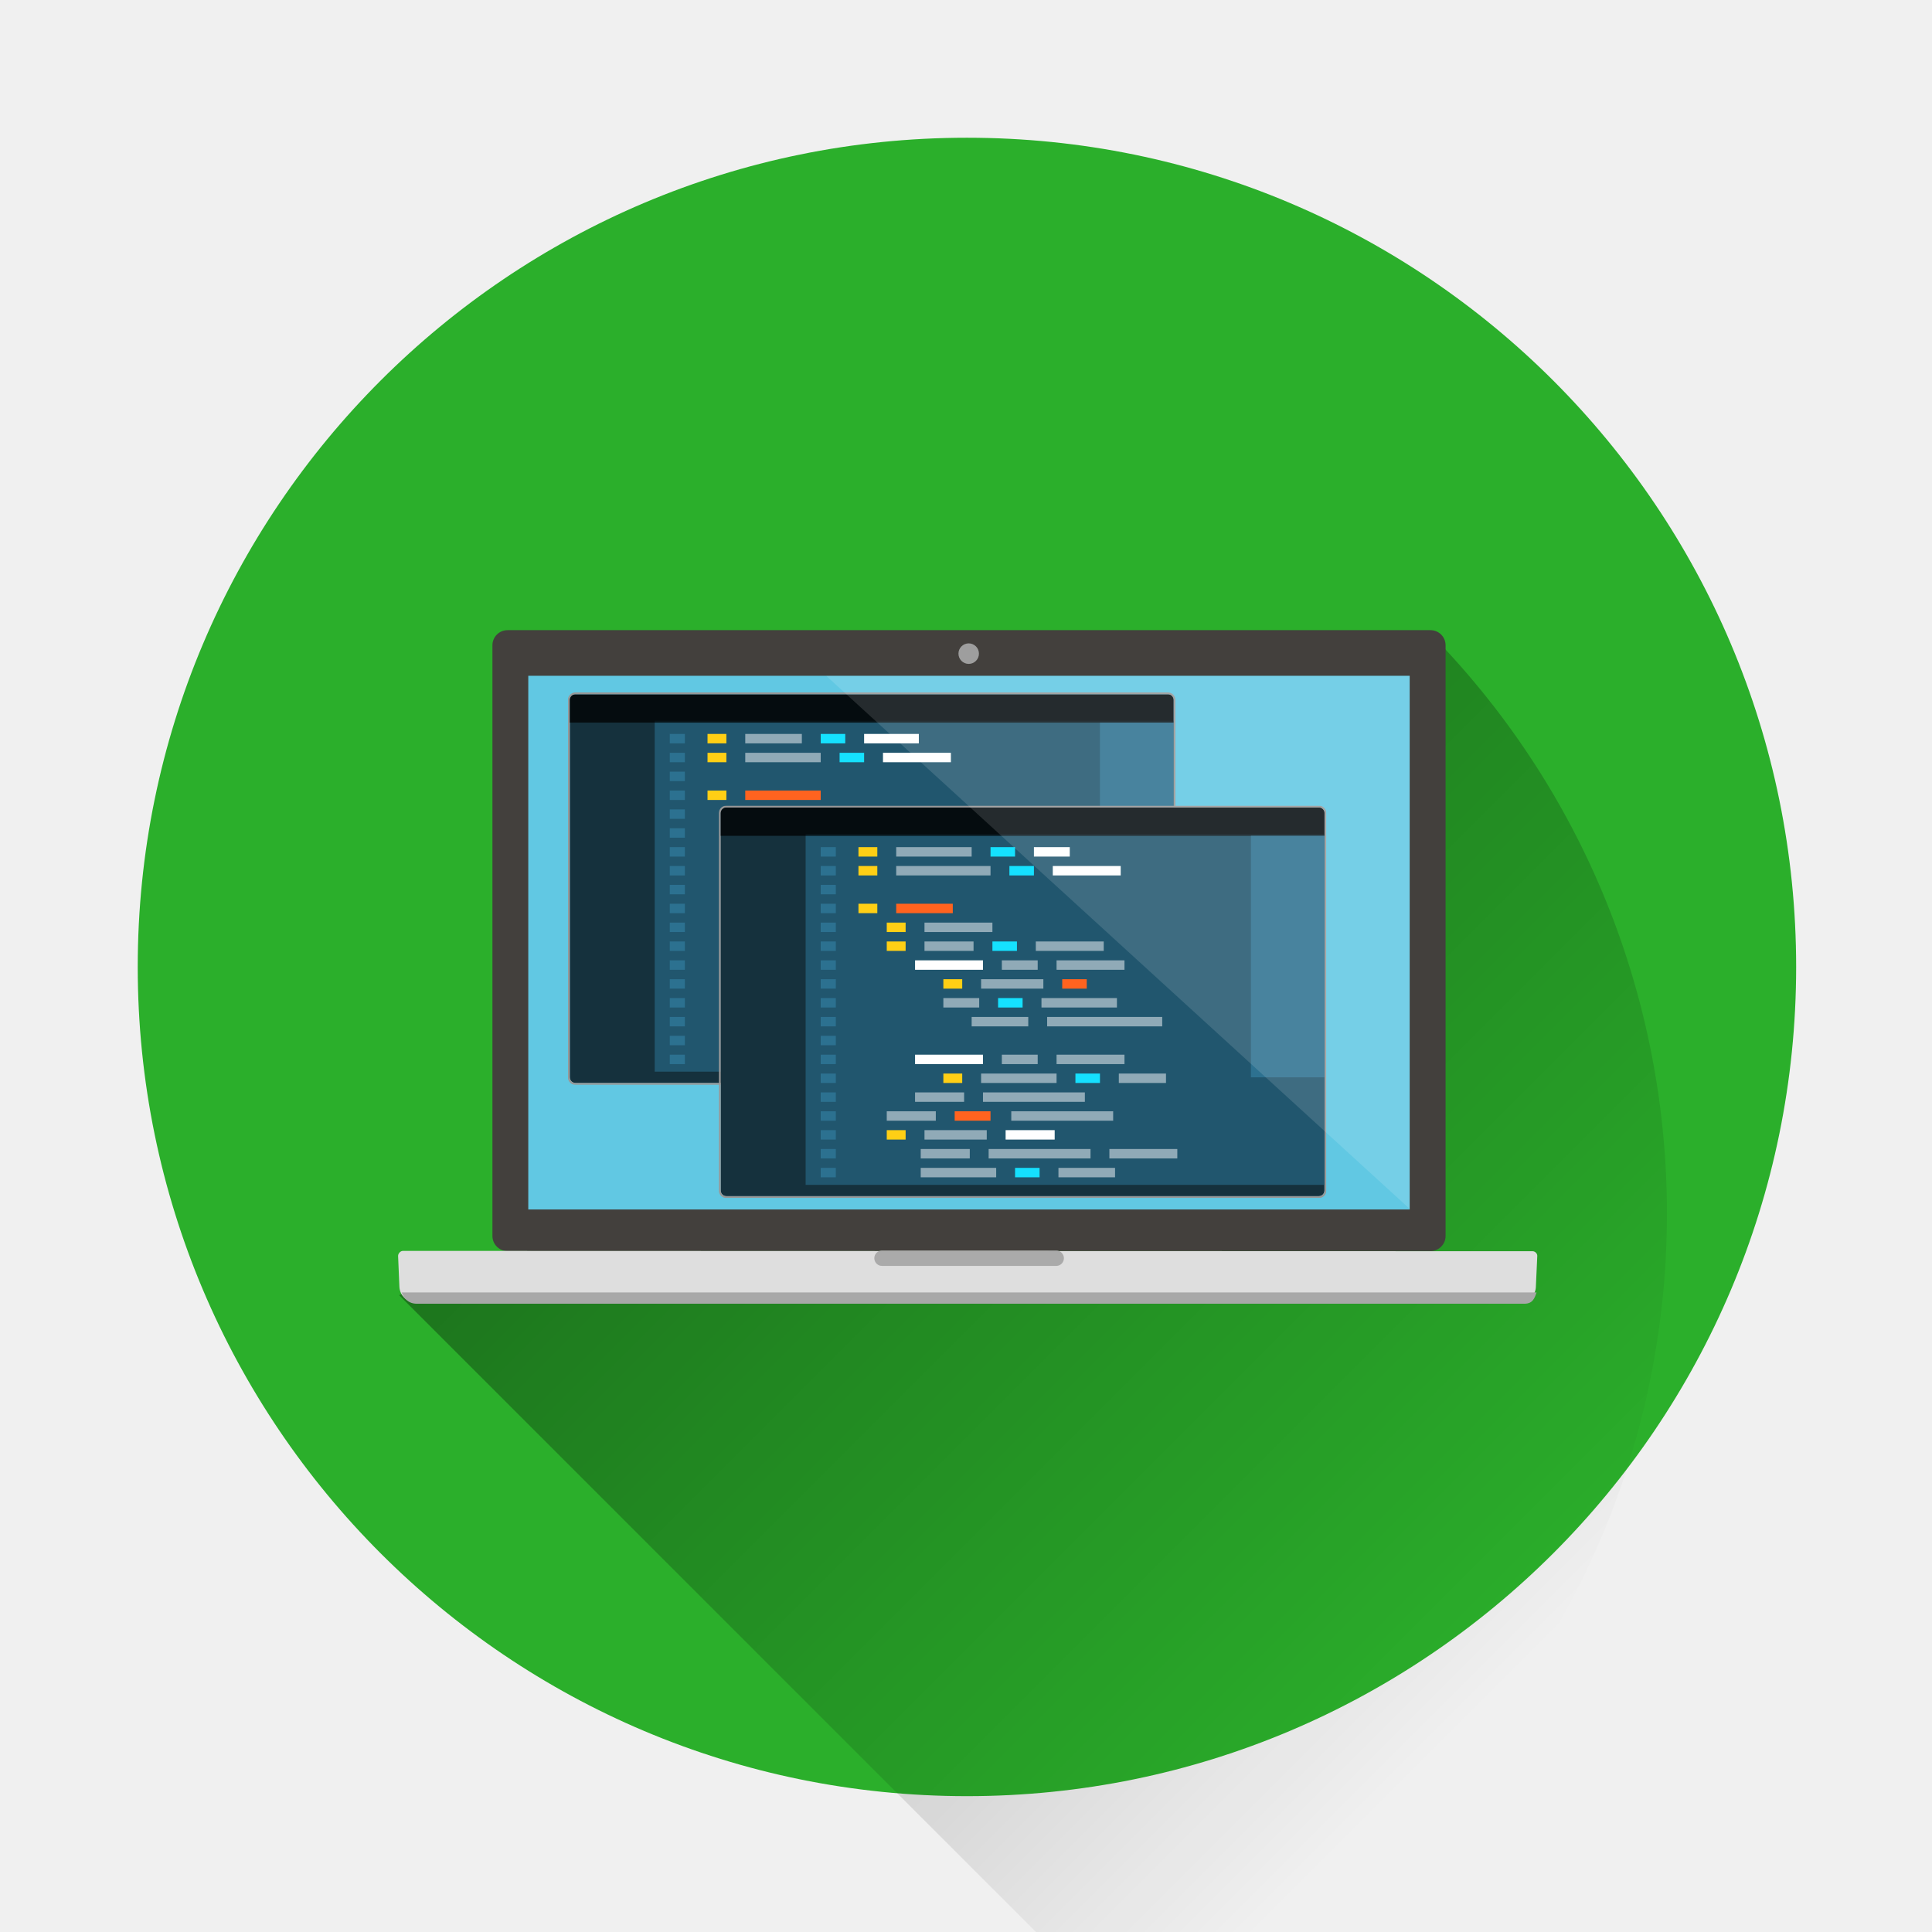
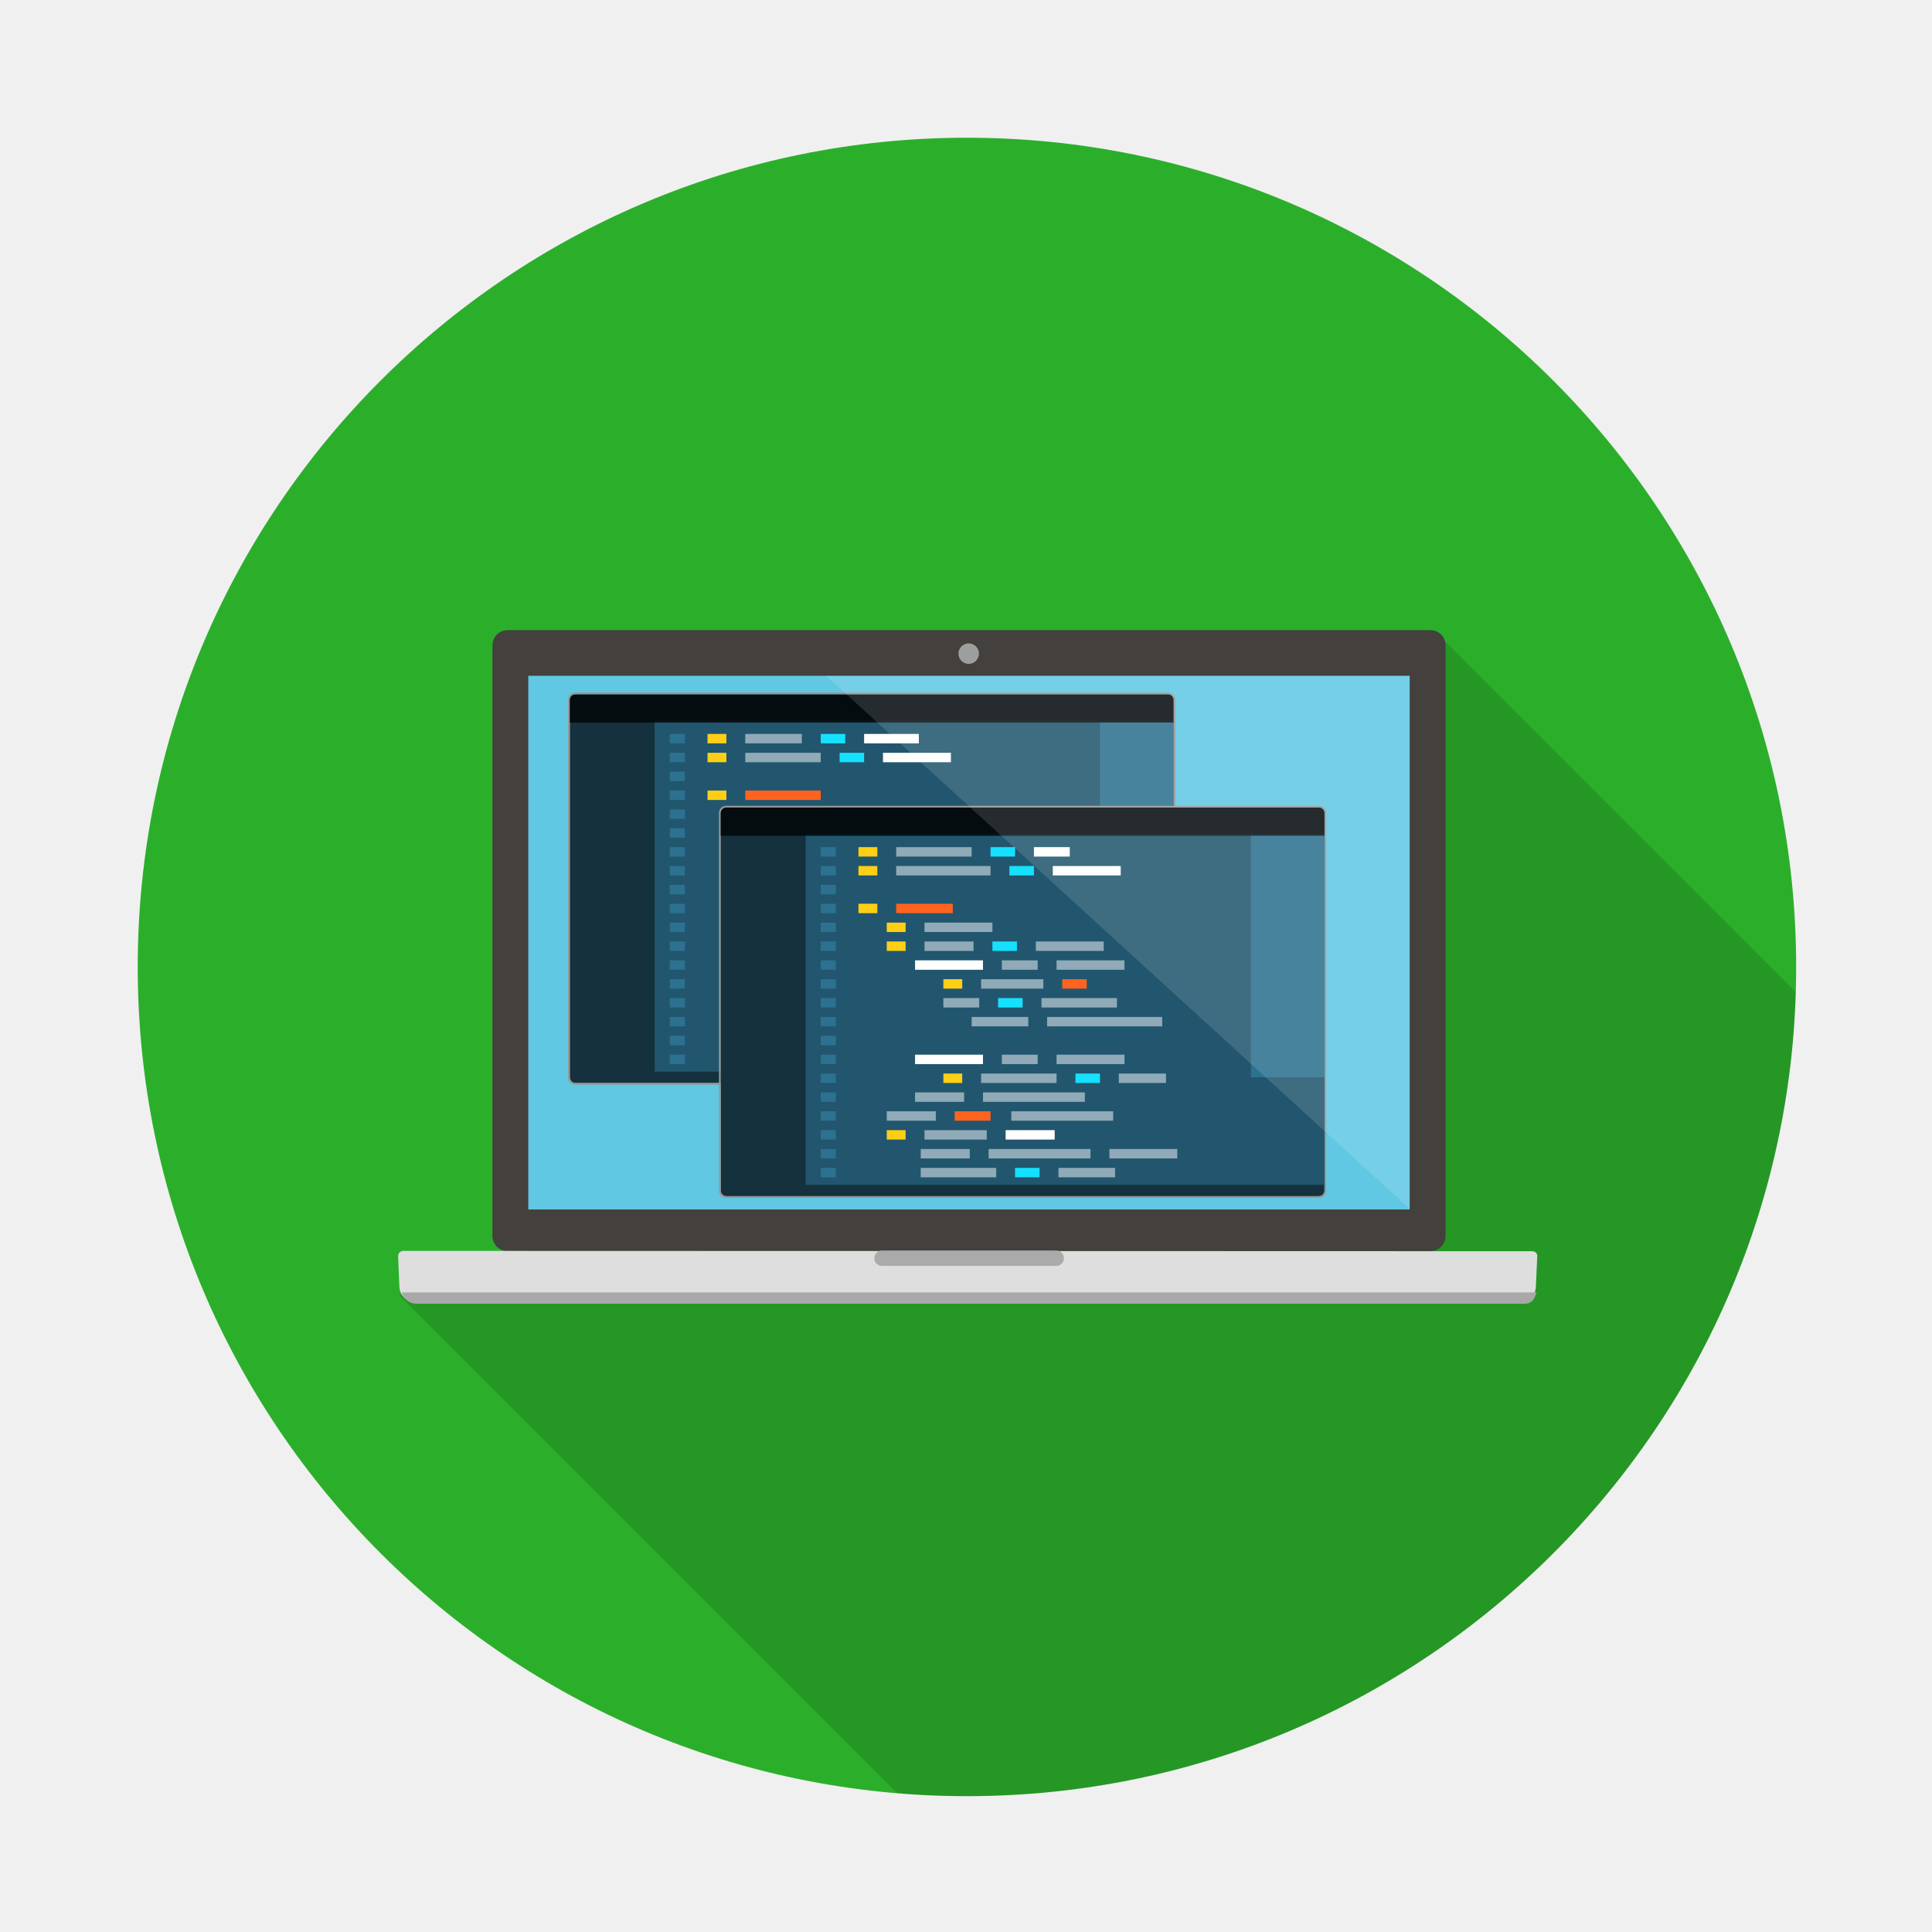
<svg xmlns="http://www.w3.org/2000/svg" xmlns:xlink="http://www.w3.org/1999/xlink" width="1024px" height="1024px" viewBox="0 0 1024 1024" version="1.1">
  <defs>
-     <circle id="path-1" cx="512.5" cy="512.5" r="439.5" />
-     <linearGradient x1="50%" y1="0%" x2="50%" y2="100%" id="linearGradient-3">
-       <stop stop-color="#000000" offset="0%" />
-       <stop stop-color="#000000" stop-opacity="0" offset="100%" />
-     </linearGradient>
-     <rect id="path-4" x="69" y="24.182" width="467.162" height="282.861" />
+     <rect id="path-1" x="69" y="24.182" width="467.162" height="282.861" />
+     <rect id="path-3" x="0" y="0" width="320" height="206" rx="3" />
+     <mask id="mask-5" maskContentUnits="userSpaceOnUse" maskUnits="objectBoundingBox" x="-1" y="-1" width="322" height="208">
+       <rect x="-1" y="-1" width="322" height="208" fill="white" />
+       <use xlink:href="#path-3" fill="black" />
+     </mask>
    <rect id="path-6" x="0" y="0" width="320" height="206" rx="3" />
    <mask id="mask-8" maskContentUnits="userSpaceOnUse" maskUnits="objectBoundingBox" x="-1" y="-1" width="322" height="208">
      <rect x="-1" y="-1" width="322" height="208" fill="white" />
      <use xlink:href="#path-6" fill="black" />
    </mask>
-     <rect id="path-9" x="0" y="0" width="320" height="206" rx="3" />
-     <mask id="mask-11" maskContentUnits="userSpaceOnUse" maskUnits="objectBoundingBox" x="-1" y="-1" width="322" height="208">
-       <rect x="-1" y="-1" width="322" height="208" fill="white" />
-       <use xlink:href="#path-9" fill="black" />
-     </mask>
  </defs>
  <g id="Icônes" stroke="none" stroke-width="1" fill="none" fill-rule="evenodd">
    <g id="dev">
-       <mask id="mask-2" fill="white">
-         <use xlink:href="#path-1" />
-       </mask>
-       <use id="Oval" fill="#2BAF2B" xlink:href="#path-1" />
-       <polygon id="ombre" fill-opacity="0.33" fill="url(#linearGradient-3)" mask="url(#mask-2)" transform="translate(636.0819, 660.5311) rotate(-45) translate(-636.0819, -660.5311) " points="954.598 522.217 954.598 942.407 317.566 942.407 317.566 378.655 601.435 519.7" />
-       <g id="macbook" mask="url(#mask-2)">
-         <g transform="translate(211, 334)">
-           <g>
-             <rect id="screen-body" fill="#43403D" x="50" y="0" width="505.187" height="329.098" rx="8" />
-             <path d="M603.032,348.216 L603.791,331.651 C603.845,330.415 602.621,329.178 601.344,329.178 L2.581,329 C1.235,329 -0.055,330.379 0.002,331.758 C0.341,339.902 0.691,348.045 0.691,348.045 C0.889,352.554 4.623,356.21 9.045,356.211 L594.637,356.374 C599.052,356.375 602.813,352.708 603.032,348.216 Z" id="body" fill="#DEDEDE" />
-             <path d="M596.984,357 L9.871,357 C5.438,357 2.887,354.01 1.874,351.005 L603.412,351.005 C602.392,354 601.41,357 596.984,357 Z" id="lower-body" fill="#A8A8A8" />
-             <mask id="mask-5" fill="white">
-               <use xlink:href="#path-4" />
-             </mask>
-             <use id="screen" fill="#61C8E3" xlink:href="#path-4" />
-             <g id="fenêtre-1" mask="url(#mask-5)">
-               <g transform="translate(91, 34)">
-                 <mask id="mask-7" fill="white">
-                   <use xlink:href="#path-6" />
-                 </mask>
-                 <g id="Rectangle-5" stroke="none" fill="none">
-                   <use fill="#15313D" fill-rule="evenodd" xlink:href="#path-6" />
-                   <use stroke="#979797" mask="url(#mask-8)" stroke-width="2" xlink:href="#path-6" />
+       <circle id="Oval" fill="#2BAF2B" cx="512.5" cy="512.5" r="439.5" />
+       <path d="M951.803,525.803 L763.504,337.504 L512,585.448 L211.541,686.439 L475.572,950.471 C487.747,951.483 500.063,952 512.5,952 C750.779,952 944.77,762.378 951.803,525.802 Z" id="Combined-Shape" fill-opacity="0.14" fill="#000000" />
+       <g id="macbook" transform="translate(211, 334)">
+         <g>
+           <rect id="screen-body" fill="#43403D" x="50" y="0" width="505.187" height="329.098" rx="8" />
+           <path d="M603.032,348.216 L603.791,331.651 C603.845,330.415 602.621,329.178 601.344,329.178 L2.581,329 C1.235,329 -0.055,330.379 0.002,331.758 C0.341,339.902 0.691,348.045 0.691,348.045 C0.889,352.554 4.623,356.21 9.045,356.211 L594.637,356.374 C599.052,356.375 602.813,352.708 603.032,348.216 Z" id="body" fill="#DEDEDE" />
+           <path d="M596.984,357 L9.871,357 C5.438,357 2.887,354.01 1.874,351.005 L603.412,351.005 C602.392,354 601.41,357 596.984,357 Z" id="lower-body" fill="#A8A8A8" />
+           <mask id="mask-2" fill="white">
+             <use xlink:href="#path-1" />
+           </mask>
+           <use id="screen" fill="#61C8E3" xlink:href="#path-1" />
+           <g id="fenêtre-1" mask="url(#mask-2)">
+             <g transform="translate(91, 34)">
+               <mask id="mask-4" fill="white">
+                 <use xlink:href="#path-3" />
+               </mask>
+               <g id="Rectangle-5" stroke="none" fill="none">
+                 <use fill="#15313D" fill-rule="evenodd" xlink:href="#path-3" />
+                 <use stroke="#979797" mask="url(#mask-5)" stroke-width="2" xlink:href="#path-3" />
+               </g>
+               <rect id="Rectangle-2" stroke="none" fill="#21566E" fill-rule="evenodd" mask="url(#mask-4)" x="45" y="14" width="275" height="186" />
+               <rect id="Rectangle" stroke="none" fill-opacity="0.76" fill="#000000" fill-rule="evenodd" mask="url(#mask-4)" x="-2" y="0" width="327" height="15" />
+               <g id="code" stroke="none" stroke-width="1" fill="none" fill-rule="evenodd" mask="url(#mask-4)">
+                 <g transform="translate(73, 21)">
+                   <rect id="Rectangle-3" fill="#FFCF15" x="0" y="0" width="10" height="5" />
+                   <rect id="Rectangle-3-Copy" fill="#90AAB7" transform="translate(35, 2.5) scale(-1, 1) translate(-35, -2.5) " x="20" y="0" width="30" height="5" />
+                   <rect id="Rectangle-3-Copy-2" fill="#15E1FF" x="60" y="0" width="13" height="5" />
+                   <rect id="Rectangle-3-Copy-3" fill="#FFFFFF" transform="translate(97.5, 2.5) scale(-1, 1) translate(-97.5, -2.5) " x="83" y="0" width="29" height="5" />
+                   <rect id="Rectangle-3-Copy-7" fill="#FFCF15" x="0" y="10" width="10" height="5" />
+                   <rect id="Rectangle-3-Copy-6" fill="#90AAB7" transform="translate(40, 12.5) scale(-1, 1) translate(-40, -12.5) " x="20" y="10" width="40" height="5" />
+                   <rect id="Rectangle-3-Copy-5" fill="#15E1FF" x="70" y="10" width="13" height="5" />
+                   <rect id="Rectangle-3-Copy-4" fill="#FFFFFF" transform="translate(111, 12.5) scale(-1, 1) translate(-111, -12.5) " x="93" y="10" width="36" height="5" />
+                   <rect id="Rectangle-3-Copy-11" fill="#FFCF15" x="0" y="30" width="10" height="5" />
+                   <rect id="Rectangle-3-Copy-10" fill="#FF631F" transform="translate(40, 32.5) scale(-1, 1) translate(-40, -32.5) " x="20" y="30" width="40" height="5" />
                </g>
-                 <rect id="Rectangle-2" stroke="none" fill="#21566E" fill-rule="evenodd" mask="url(#mask-7)" x="45" y="14" width="275" height="186" />
-                 <rect id="Rectangle" stroke="none" fill-opacity="0.76" fill="#000000" fill-rule="evenodd" mask="url(#mask-7)" x="-2" y="0" width="327" height="15" />
-                 <g id="code" stroke="none" stroke-width="1" fill="none" fill-rule="evenodd" mask="url(#mask-7)">
-                   <g transform="translate(73, 21)">
-                     <rect id="Rectangle-3" fill="#FFCF15" x="0" y="0" width="10" height="5" />
-                     <rect id="Rectangle-3-Copy" fill="#90AAB7" transform="translate(35, 2.5) scale(-1, 1) translate(-35, -2.5) " x="20" y="0" width="30" height="5" />
-                     <rect id="Rectangle-3-Copy-2" fill="#15E1FF" x="60" y="0" width="13" height="5" />
-                     <rect id="Rectangle-3-Copy-3" fill="#FFFFFF" transform="translate(97.5, 2.5) scale(-1, 1) translate(-97.5, -2.5) " x="83" y="0" width="29" height="5" />
-                     <rect id="Rectangle-3-Copy-7" fill="#FFCF15" x="0" y="10" width="10" height="5" />
-                     <rect id="Rectangle-3-Copy-6" fill="#90AAB7" transform="translate(40, 12.5) scale(-1, 1) translate(-40, -12.5) " x="20" y="10" width="40" height="5" />
-                     <rect id="Rectangle-3-Copy-5" fill="#15E1FF" x="70" y="10" width="13" height="5" />
-                     <rect id="Rectangle-3-Copy-4" fill="#FFFFFF" transform="translate(111, 12.5) scale(-1, 1) translate(-111, -12.5) " x="93" y="10" width="36" height="5" />
-                     <rect id="Rectangle-3-Copy-11" fill="#FFCF15" x="0" y="30" width="10" height="5" />
-                     <rect id="Rectangle-3-Copy-10" fill="#FF631F" transform="translate(40, 32.5) scale(-1, 1) translate(-40, -32.5) " x="20" y="30" width="40" height="5" />
-                   </g>
+               </g>
+               <rect id="Rectangle-4" stroke="none" fill="#2D7190" fill-rule="evenodd" mask="url(#mask-4)" x="281" y="15" width="39" height="128" />
+               <path d="M53,21 L61,21 L61,26 L53,26 L53,21 Z M53,31 L61,31 L61,36 L53,36 L53,31 Z M53,41 L61,41 L61,46 L53,46 L53,41 Z M53,51 L61,51 L61,56 L53,56 L53,51 Z M53,61 L61,61 L61,66 L53,66 L53,61 Z M53,71 L61,71 L61,76 L53,76 L53,71 Z M53,81 L61,81 L61,86 L53,86 L53,81 Z M53,91 L61,91 L61,96 L53,96 L53,91 Z M53,101 L61,101 L61,106 L53,106 L53,101 Z M53,111 L61,111 L61,116 L53,116 L53,111 Z M53,121 L61,121 L61,126 L53,126 L53,121 Z M53,131 L61,131 L61,136 L53,136 L53,131 Z M53,141 L61,141 L61,146 L53,146 L53,141 Z M53,151 L61,151 L61,156 L53,156 L53,151 Z M53,161 L61,161 L61,166 L53,166 L53,161 Z M53,171 L61,171 L61,176 L53,176 L53,171 Z M53,181 L61,181 L61,186 L53,186 L53,181 Z M53,191 L61,191 L61,196 L53,196 L53,191 Z" id="Combined-Shape" stroke="none" fill="#2C7190" fill-rule="evenodd" mask="url(#mask-4)" />
+             </g>
+           </g>
+           <g id="fenêtre-2" mask="url(#mask-2)">
+             <g transform="translate(171, 94)">
+               <mask id="mask-7" fill="white">
+                 <use xlink:href="#path-6" />
+               </mask>
+               <g id="Rectangle-5" stroke="none" fill="none">
+                 <use fill="#15313D" fill-rule="evenodd" xlink:href="#path-6" />
+                 <use stroke="#979797" mask="url(#mask-8)" stroke-width="2" xlink:href="#path-6" />
+               </g>
+               <rect id="Rectangle-2" stroke="none" fill="#21566E" fill-rule="evenodd" mask="url(#mask-7)" x="45" y="14" width="275" height="186" />
+               <rect id="Rectangle" stroke="none" fill-opacity="0.76" fill="#000000" fill-rule="evenodd" mask="url(#mask-7)" x="-2" y="0" width="327" height="15" />
+               <g id="code" stroke="none" stroke-width="1" fill="none" fill-rule="evenodd" mask="url(#mask-7)">
+                 <g transform="translate(73, 21)">
+                   <rect id="Rectangle-3" fill="#FFCF15" x="0" y="0" width="10" height="5" />
+                   <rect id="Rectangle-3-Copy" fill="#90AAB7" transform="translate(40, 2.5) scale(-1, 1) translate(-40, -2.5) " x="20" y="0" width="40" height="5" />
+                   <rect id="Rectangle-3-Copy-2" fill="#15E1FF" x="70" y="0" width="13" height="5" />
+                   <rect id="Rectangle-3-Copy-3" fill="#FFFFFF" transform="translate(102.5, 2.5) scale(-1, 1) translate(-102.5, -2.5) " x="93" y="0" width="19" height="5" />
+                   <rect id="Rectangle-3-Copy-7" fill="#FFCF15" x="0" y="10" width="10" height="5" />
+                   <rect id="Rectangle-3-Copy-6" fill="#90AAB7" transform="translate(45, 12.5) scale(-1, 1) translate(-45, -12.5) " x="20" y="10" width="50" height="5" />
+                   <rect id="Rectangle-3-Copy-5" fill="#15E1FF" x="80" y="10" width="13" height="5" />
+                   <rect id="Rectangle-3-Copy-4" fill="#FFFFFF" transform="translate(121, 12.5) scale(-1, 1) translate(-121, -12.5) " x="103" y="10" width="36" height="5" />
+                   <rect id="Rectangle-3-Copy-11" fill="#FFCF15" x="0" y="30" width="10" height="5" />
+                   <rect id="Rectangle-3-Copy-10" fill="#FF631F" transform="translate(35, 32.5) scale(-1, 1) translate(-35, -32.5) " x="20" y="30" width="30" height="5" />
+                   <rect id="Rectangle-3-Copy-13" fill="#FFCF15" x="15" y="40" width="10" height="5" />
+                   <rect id="Rectangle-3-Copy-12" fill="#90AAB7" transform="translate(53, 42.5) scale(-1, 1) translate(-53, -42.5) " x="35" y="40" width="36" height="5" />
+                   <rect id="Rectangle-3-Copy-15" fill="#FFCF15" x="15" y="50" width="10" height="5" />
+                   <rect id="Rectangle-3-Copy-14" fill="#90AAB7" transform="translate(48, 52.5) scale(-1, 1) translate(-48, -52.5) " x="35" y="50" width="26" height="5" />
+                   <rect id="Rectangle-3-Copy-8" fill="#15E1FF" x="71" y="50" width="13" height="5" />
+                   <rect id="Rectangle-3-Copy-16" fill="#90AAB7" x="94" y="50" width="36" height="5" />
+                   <rect id="Rectangle-3-Copy-17" fill="#FFFFFF" x="30" y="60" width="36" height="5" />
+                   <rect id="Rectangle-3-Copy-18" fill="#90AAB7" transform="translate(85.5, 62.5) scale(-1, 1) translate(-85.5, -62.5) " x="76" y="60" width="19" height="5" />
+                   <rect id="Rectangle-3-Copy-19" fill="#90AAB7" x="105" y="60" width="36" height="5" />
+                   <rect id="Rectangle-3-Copy-22" fill="#FFCF15" x="45" y="70" width="10" height="5" />
+                   <rect id="Rectangle-3-Copy-21" fill="#90AAB7" transform="translate(81.5, 72.5) scale(-1, 1) translate(-81.5, -72.5) " x="65" y="70" width="33" height="5" />
+                   <rect id="Rectangle-3-Copy-9" fill="#FF631F" x="108" y="70" width="13" height="5" />
+                   <rect id="Rectangle-3-Copy-25" fill="#90AAB7" transform="translate(54.5, 82.5) scale(-1, 1) translate(-54.5, -82.5) " x="45" y="80" width="19" height="5" />
+                   <rect id="Rectangle-3-Copy-27" fill="#90AAB7" transform="translate(117, 82.5) scale(-1, 1) translate(-117, -82.5) " x="97" y="80" width="40" height="5" />
+                   <rect id="Rectangle-3-Copy-26" fill="#15E1FF" x="74" y="80" width="13" height="5" />
+                   <rect id="Rectangle-3-Copy-29" fill="#90AAB7" x="60" y="90" width="30" height="5" />
+                   <rect id="Rectangle-3-Copy-28" fill="#90AAB7" transform="translate(130.5, 92.5) scale(-1, 1) translate(-130.5, -92.5) " x="100" y="90" width="61" height="5" />
+                   <rect id="Rectangle-3-Copy-24" fill="#FFFFFF" x="30" y="110" width="36" height="5" />
+                   <rect id="Rectangle-3-Copy-23" fill="#90AAB7" transform="translate(85.5, 112.5) scale(-1, 1) translate(-85.5, -112.5) " x="76" y="110" width="19" height="5" />
+                   <rect id="Rectangle-3-Copy-20" fill="#90AAB7" x="105" y="110" width="36" height="5" />
+                   <rect id="Rectangle-3-Copy-32" fill="#FFCF15" x="45" y="120" width="10" height="5" />
+                   <rect id="Rectangle-3-Copy-31" fill="#90AAB7" transform="translate(85, 122.5) scale(-1, 1) translate(-85, -122.5) " x="65" y="120" width="40" height="5" />
+                   <rect id="Rectangle-3-Copy-30" fill="#15E0FF" x="115" y="120" width="13" height="5" />
+                   <rect id="Rectangle-3-Copy-33" fill="#90AAB7" transform="translate(150.5, 122.5) scale(-1, 1) translate(-150.5, -122.5) " x="138" y="120" width="25" height="5" />
+                   <rect id="Rectangle-3-Copy-34" fill="#90AAB7" transform="translate(43, 132.5) scale(-1, 1) translate(-43, -132.5) " x="30" y="130" width="26" height="5" />
+                   <rect id="Rectangle-3-Copy-35" fill="#90AAB7" x="66" y="130" width="54" height="5" />
+                   <rect id="Rectangle-3-Copy-37" fill="#90AAB7" transform="translate(28, 142.5) scale(-1, 1) translate(-28, -142.5) " x="15" y="140" width="26" height="5" />
+                   <rect id="Rectangle-3-Copy-36" fill="#FF631F" x="51" y="140" width="19" height="5" />
+                   <rect id="Rectangle-3-Copy-38" fill="#90AAB7" x="81" y="140" width="54" height="5" />
+                   <rect id="Rectangle-3-Copy-41" fill="#FFCF15" x="15" y="150" width="10" height="5" />
+                   <rect id="Rectangle-3-Copy-40" fill="#90AAB7" transform="translate(51.5, 152.5) scale(-1, 1) translate(-51.5, -152.5) " x="35" y="150" width="33" height="5" />
+                   <rect id="Rectangle-3-Copy-39" fill="#FFFFFF" x="78" y="150" width="26" height="5" />
+                   <rect id="Rectangle-3-Copy-43" fill="#90AAB7" transform="translate(46, 162.5) scale(-1, 1) translate(-46, -162.5) " x="33" y="160" width="26" height="5" />
+                   <rect id="Rectangle-3-Copy-42" fill="#90AAB7" x="69" y="160" width="54" height="5" />
+                   <rect id="Rectangle-3-Copy-44" fill="#90AAB7" transform="translate(151, 162.5) scale(-1, 1) translate(-151, -162.5) " x="133" y="160" width="36" height="5" />
+                   <rect id="Rectangle-3-Copy-45" fill="#90AAB7" transform="translate(53, 172.5) scale(-1, 1) translate(-53, -172.5) " x="33" y="170" width="40" height="5" />
+                   <rect id="Rectangle-3-Copy-46" fill="#15E0FF" x="83" y="170" width="13" height="5" />
+                   <rect id="Rectangle-3-Copy-47" fill="#90AAB7" transform="translate(121, 172.5) scale(-1, 1) translate(-121, -172.5) " x="106" y="170" width="30" height="5" />
                </g>
-                 <rect id="Rectangle-4" stroke="none" fill="#2D7190" fill-rule="evenodd" mask="url(#mask-7)" x="281" y="15" width="39" height="128" />
-                 <path d="M53,21 L61,21 L61,26 L53,26 L53,21 Z M53,31 L61,31 L61,36 L53,36 L53,31 Z M53,41 L61,41 L61,46 L53,46 L53,41 Z M53,51 L61,51 L61,56 L53,56 L53,51 Z M53,61 L61,61 L61,66 L53,66 L53,61 Z M53,71 L61,71 L61,76 L53,76 L53,71 Z M53,81 L61,81 L61,86 L53,86 L53,81 Z M53,91 L61,91 L61,96 L53,96 L53,91 Z M53,101 L61,101 L61,106 L53,106 L53,101 Z M53,111 L61,111 L61,116 L53,116 L53,111 Z M53,121 L61,121 L61,126 L53,126 L53,121 Z M53,131 L61,131 L61,136 L53,136 L53,131 Z M53,141 L61,141 L61,146 L53,146 L53,141 Z M53,151 L61,151 L61,156 L53,156 L53,151 Z M53,161 L61,161 L61,166 L53,166 L53,161 Z M53,171 L61,171 L61,176 L53,176 L53,171 Z M53,181 L61,181 L61,186 L53,186 L53,181 Z M53,191 L61,191 L61,196 L53,196 L53,191 Z" id="Combined-Shape" stroke="none" fill="#2C7190" fill-rule="evenodd" mask="url(#mask-7)" />
              </g>
+               <rect id="Rectangle-4" stroke="none" fill="#2D7190" fill-rule="evenodd" mask="url(#mask-7)" x="281" y="15" width="39" height="128" />
+               <path d="M53,21 L61,21 L61,26 L53,26 L53,21 Z M53,31 L61,31 L61,36 L53,36 L53,31 Z M53,41 L61,41 L61,46 L53,46 L53,41 Z M53,51 L61,51 L61,56 L53,56 L53,51 Z M53,61 L61,61 L61,66 L53,66 L53,61 Z M53,71 L61,71 L61,76 L53,76 L53,71 Z M53,81 L61,81 L61,86 L53,86 L53,81 Z M53,91 L61,91 L61,96 L53,96 L53,91 Z M53,101 L61,101 L61,106 L53,106 L53,101 Z M53,111 L61,111 L61,116 L53,116 L53,111 Z M53,121 L61,121 L61,126 L53,126 L53,121 Z M53,131 L61,131 L61,136 L53,136 L53,131 Z M53,141 L61,141 L61,146 L53,146 L53,141 Z M53,151 L61,151 L61,156 L53,156 L53,151 Z M53,161 L61,161 L61,166 L53,166 L53,161 Z M53,171 L61,171 L61,176 L53,176 L53,171 Z M53,181 L61,181 L61,186 L53,186 L53,181 Z M53,191 L61,191 L61,196 L53,196 L53,191 Z" id="Combined-Shape" stroke="none" fill="#2C7190" fill-rule="evenodd" mask="url(#mask-7)" />
            </g>
-             <g id="fenêtre-2" mask="url(#mask-5)">
-               <g transform="translate(171, 94)">
-                 <mask id="mask-10" fill="white">
-                   <use xlink:href="#path-9" />
-                 </mask>
-                 <g id="Rectangle-5" stroke="none" fill="none">
-                   <use fill="#15313D" fill-rule="evenodd" xlink:href="#path-9" />
-                   <use stroke="#979797" mask="url(#mask-11)" stroke-width="2" xlink:href="#path-9" />
-                 </g>
-                 <rect id="Rectangle-2" stroke="none" fill="#21566E" fill-rule="evenodd" mask="url(#mask-10)" x="45" y="14" width="275" height="186" />
-                 <rect id="Rectangle" stroke="none" fill-opacity="0.76" fill="#000000" fill-rule="evenodd" mask="url(#mask-10)" x="-2" y="0" width="327" height="15" />
-                 <g id="code" stroke="none" stroke-width="1" fill="none" fill-rule="evenodd" mask="url(#mask-10)">
-                   <g transform="translate(73, 21)">
-                     <rect id="Rectangle-3" fill="#FFCF15" x="0" y="0" width="10" height="5" />
-                     <rect id="Rectangle-3-Copy" fill="#90AAB7" transform="translate(40, 2.5) scale(-1, 1) translate(-40, -2.5) " x="20" y="0" width="40" height="5" />
-                     <rect id="Rectangle-3-Copy-2" fill="#15E1FF" x="70" y="0" width="13" height="5" />
-                     <rect id="Rectangle-3-Copy-3" fill="#FFFFFF" transform="translate(102.5, 2.5) scale(-1, 1) translate(-102.5, -2.5) " x="93" y="0" width="19" height="5" />
-                     <rect id="Rectangle-3-Copy-7" fill="#FFCF15" x="0" y="10" width="10" height="5" />
-                     <rect id="Rectangle-3-Copy-6" fill="#90AAB7" transform="translate(45, 12.5) scale(-1, 1) translate(-45, -12.5) " x="20" y="10" width="50" height="5" />
-                     <rect id="Rectangle-3-Copy-5" fill="#15E1FF" x="80" y="10" width="13" height="5" />
-                     <rect id="Rectangle-3-Copy-4" fill="#FFFFFF" transform="translate(121, 12.5) scale(-1, 1) translate(-121, -12.5) " x="103" y="10" width="36" height="5" />
-                     <rect id="Rectangle-3-Copy-11" fill="#FFCF15" x="0" y="30" width="10" height="5" />
-                     <rect id="Rectangle-3-Copy-10" fill="#FF631F" transform="translate(35, 32.5) scale(-1, 1) translate(-35, -32.5) " x="20" y="30" width="30" height="5" />
-                     <rect id="Rectangle-3-Copy-13" fill="#FFCF15" x="15" y="40" width="10" height="5" />
-                     <rect id="Rectangle-3-Copy-12" fill="#90AAB7" transform="translate(53, 42.5) scale(-1, 1) translate(-53, -42.5) " x="35" y="40" width="36" height="5" />
-                     <rect id="Rectangle-3-Copy-15" fill="#FFCF15" x="15" y="50" width="10" height="5" />
-                     <rect id="Rectangle-3-Copy-14" fill="#90AAB7" transform="translate(48, 52.5) scale(-1, 1) translate(-48, -52.5) " x="35" y="50" width="26" height="5" />
-                     <rect id="Rectangle-3-Copy-8" fill="#15E1FF" x="71" y="50" width="13" height="5" />
-                     <rect id="Rectangle-3-Copy-16" fill="#90AAB7" x="94" y="50" width="36" height="5" />
-                     <rect id="Rectangle-3-Copy-17" fill="#FFFFFF" x="30" y="60" width="36" height="5" />
-                     <rect id="Rectangle-3-Copy-18" fill="#90AAB7" transform="translate(85.5, 62.5) scale(-1, 1) translate(-85.5, -62.5) " x="76" y="60" width="19" height="5" />
-                     <rect id="Rectangle-3-Copy-19" fill="#90AAB7" x="105" y="60" width="36" height="5" />
-                     <rect id="Rectangle-3-Copy-22" fill="#FFCF15" x="45" y="70" width="10" height="5" />
-                     <rect id="Rectangle-3-Copy-21" fill="#90AAB7" transform="translate(81.5, 72.5) scale(-1, 1) translate(-81.5, -72.5) " x="65" y="70" width="33" height="5" />
-                     <rect id="Rectangle-3-Copy-9" fill="#FF631F" x="108" y="70" width="13" height="5" />
-                     <rect id="Rectangle-3-Copy-25" fill="#90AAB7" transform="translate(54.5, 82.5) scale(-1, 1) translate(-54.5, -82.5) " x="45" y="80" width="19" height="5" />
-                     <rect id="Rectangle-3-Copy-27" fill="#90AAB7" transform="translate(117, 82.5) scale(-1, 1) translate(-117, -82.5) " x="97" y="80" width="40" height="5" />
-                     <rect id="Rectangle-3-Copy-26" fill="#15E1FF" x="74" y="80" width="13" height="5" />
-                     <rect id="Rectangle-3-Copy-29" fill="#90AAB7" x="60" y="90" width="30" height="5" />
-                     <rect id="Rectangle-3-Copy-28" fill="#90AAB7" transform="translate(130.5, 92.5) scale(-1, 1) translate(-130.5, -92.5) " x="100" y="90" width="61" height="5" />
-                     <rect id="Rectangle-3-Copy-24" fill="#FFFFFF" x="30" y="110" width="36" height="5" />
-                     <rect id="Rectangle-3-Copy-23" fill="#90AAB7" transform="translate(85.5, 112.5) scale(-1, 1) translate(-85.5, -112.5) " x="76" y="110" width="19" height="5" />
-                     <rect id="Rectangle-3-Copy-20" fill="#90AAB7" x="105" y="110" width="36" height="5" />
-                     <rect id="Rectangle-3-Copy-32" fill="#FFCF15" x="45" y="120" width="10" height="5" />
-                     <rect id="Rectangle-3-Copy-31" fill="#90AAB7" transform="translate(85, 122.5) scale(-1, 1) translate(-85, -122.5) " x="65" y="120" width="40" height="5" />
-                     <rect id="Rectangle-3-Copy-30" fill="#15E0FF" x="115" y="120" width="13" height="5" />
-                     <rect id="Rectangle-3-Copy-33" fill="#90AAB7" transform="translate(150.5, 122.5) scale(-1, 1) translate(-150.5, -122.5) " x="138" y="120" width="25" height="5" />
-                     <rect id="Rectangle-3-Copy-34" fill="#90AAB7" transform="translate(43, 132.5) scale(-1, 1) translate(-43, -132.5) " x="30" y="130" width="26" height="5" />
-                     <rect id="Rectangle-3-Copy-35" fill="#90AAB7" x="66" y="130" width="54" height="5" />
-                     <rect id="Rectangle-3-Copy-37" fill="#90AAB7" transform="translate(28, 142.5) scale(-1, 1) translate(-28, -142.5) " x="15" y="140" width="26" height="5" />
-                     <rect id="Rectangle-3-Copy-36" fill="#FF631F" x="51" y="140" width="19" height="5" />
-                     <rect id="Rectangle-3-Copy-38" fill="#90AAB7" x="81" y="140" width="54" height="5" />
-                     <rect id="Rectangle-3-Copy-41" fill="#FFCF15" x="15" y="150" width="10" height="5" />
-                     <rect id="Rectangle-3-Copy-40" fill="#90AAB7" transform="translate(51.5, 152.5) scale(-1, 1) translate(-51.5, -152.5) " x="35" y="150" width="33" height="5" />
-                     <rect id="Rectangle-3-Copy-39" fill="#FFFFFF" x="78" y="150" width="26" height="5" />
-                     <rect id="Rectangle-3-Copy-43" fill="#90AAB7" transform="translate(46, 162.5) scale(-1, 1) translate(-46, -162.5) " x="33" y="160" width="26" height="5" />
-                     <rect id="Rectangle-3-Copy-42" fill="#90AAB7" x="69" y="160" width="54" height="5" />
-                     <rect id="Rectangle-3-Copy-44" fill="#90AAB7" transform="translate(151, 162.5) scale(-1, 1) translate(-151, -162.5) " x="133" y="160" width="36" height="5" />
-                     <rect id="Rectangle-3-Copy-45" fill="#90AAB7" transform="translate(53, 172.5) scale(-1, 1) translate(-53, -172.5) " x="33" y="170" width="40" height="5" />
-                     <rect id="Rectangle-3-Copy-46" fill="#15E0FF" x="83" y="170" width="13" height="5" />
-                     <rect id="Rectangle-3-Copy-47" fill="#90AAB7" transform="translate(121, 172.5) scale(-1, 1) translate(-121, -172.5) " x="106" y="170" width="30" height="5" />
-                   </g>
-                 </g>
-                 <rect id="Rectangle-4" stroke="none" fill="#2D7190" fill-rule="evenodd" mask="url(#mask-10)" x="281" y="15" width="39" height="128" />
-                 <path d="M53,21 L61,21 L61,26 L53,26 L53,21 Z M53,31 L61,31 L61,36 L53,36 L53,31 Z M53,41 L61,41 L61,46 L53,46 L53,41 Z M53,51 L61,51 L61,56 L53,56 L53,51 Z M53,61 L61,61 L61,66 L53,66 L53,61 Z M53,71 L61,71 L61,76 L53,76 L53,71 Z M53,81 L61,81 L61,86 L53,86 L53,81 Z M53,91 L61,91 L61,96 L53,96 L53,91 Z M53,101 L61,101 L61,106 L53,106 L53,101 Z M53,111 L61,111 L61,116 L53,116 L53,111 Z M53,121 L61,121 L61,126 L53,126 L53,121 Z M53,131 L61,131 L61,136 L53,136 L53,131 Z M53,141 L61,141 L61,146 L53,146 L53,141 Z M53,151 L61,151 L61,156 L53,156 L53,151 Z M53,161 L61,161 L61,166 L53,166 L53,161 Z M53,171 L61,171 L61,176 L53,176 L53,171 Z M53,181 L61,181 L61,186 L53,186 L53,181 Z M53,191 L61,191 L61,196 L53,196 L53,191 Z" id="Combined-Shape" stroke="none" fill="#2C7190" fill-rule="evenodd" mask="url(#mask-10)" />
-               </g>
-             </g>
-             <polygon id="glare" fill-opacity="0.13" fill="#FFFFFF" mask="url(#mask-5)" points="536.516 24.182 536.516 307.043 226.885 24.182" />
-             <path d="M302.432,17.879 C305.432,17.879 307.864,15.444 307.864,12.44 C307.864,9.435 305.432,7 302.432,7 C299.432,7 297,9.435 297,12.44 C297,15.444 299.432,17.879 302.432,17.879 Z" id="camera" fill="#9E9E9E" />
-             <rect id="Rectangle-15" fill="#AAAAAA" x="252.404" y="328.802" width="100.494" height="8.159" rx="4.08" />
          </g>
+           <polygon id="glare" fill-opacity="0.13" fill="#FFFFFF" mask="url(#mask-2)" points="536.516 24.182 536.516 307.043 226.885 24.182" />
+           <path d="M302.432,17.879 C305.432,17.879 307.864,15.444 307.864,12.44 C307.864,9.435 305.432,7 302.432,7 C299.432,7 297,9.435 297,12.44 C297,15.444 299.432,17.879 302.432,17.879 Z" id="camera" fill="#9E9E9E" />
+           <rect id="Rectangle-15" fill="#AAAAAA" x="252.404" y="328.802" width="100.494" height="8.159" rx="4.08" />
        </g>
      </g>
    </g>
  </g>
</svg>
